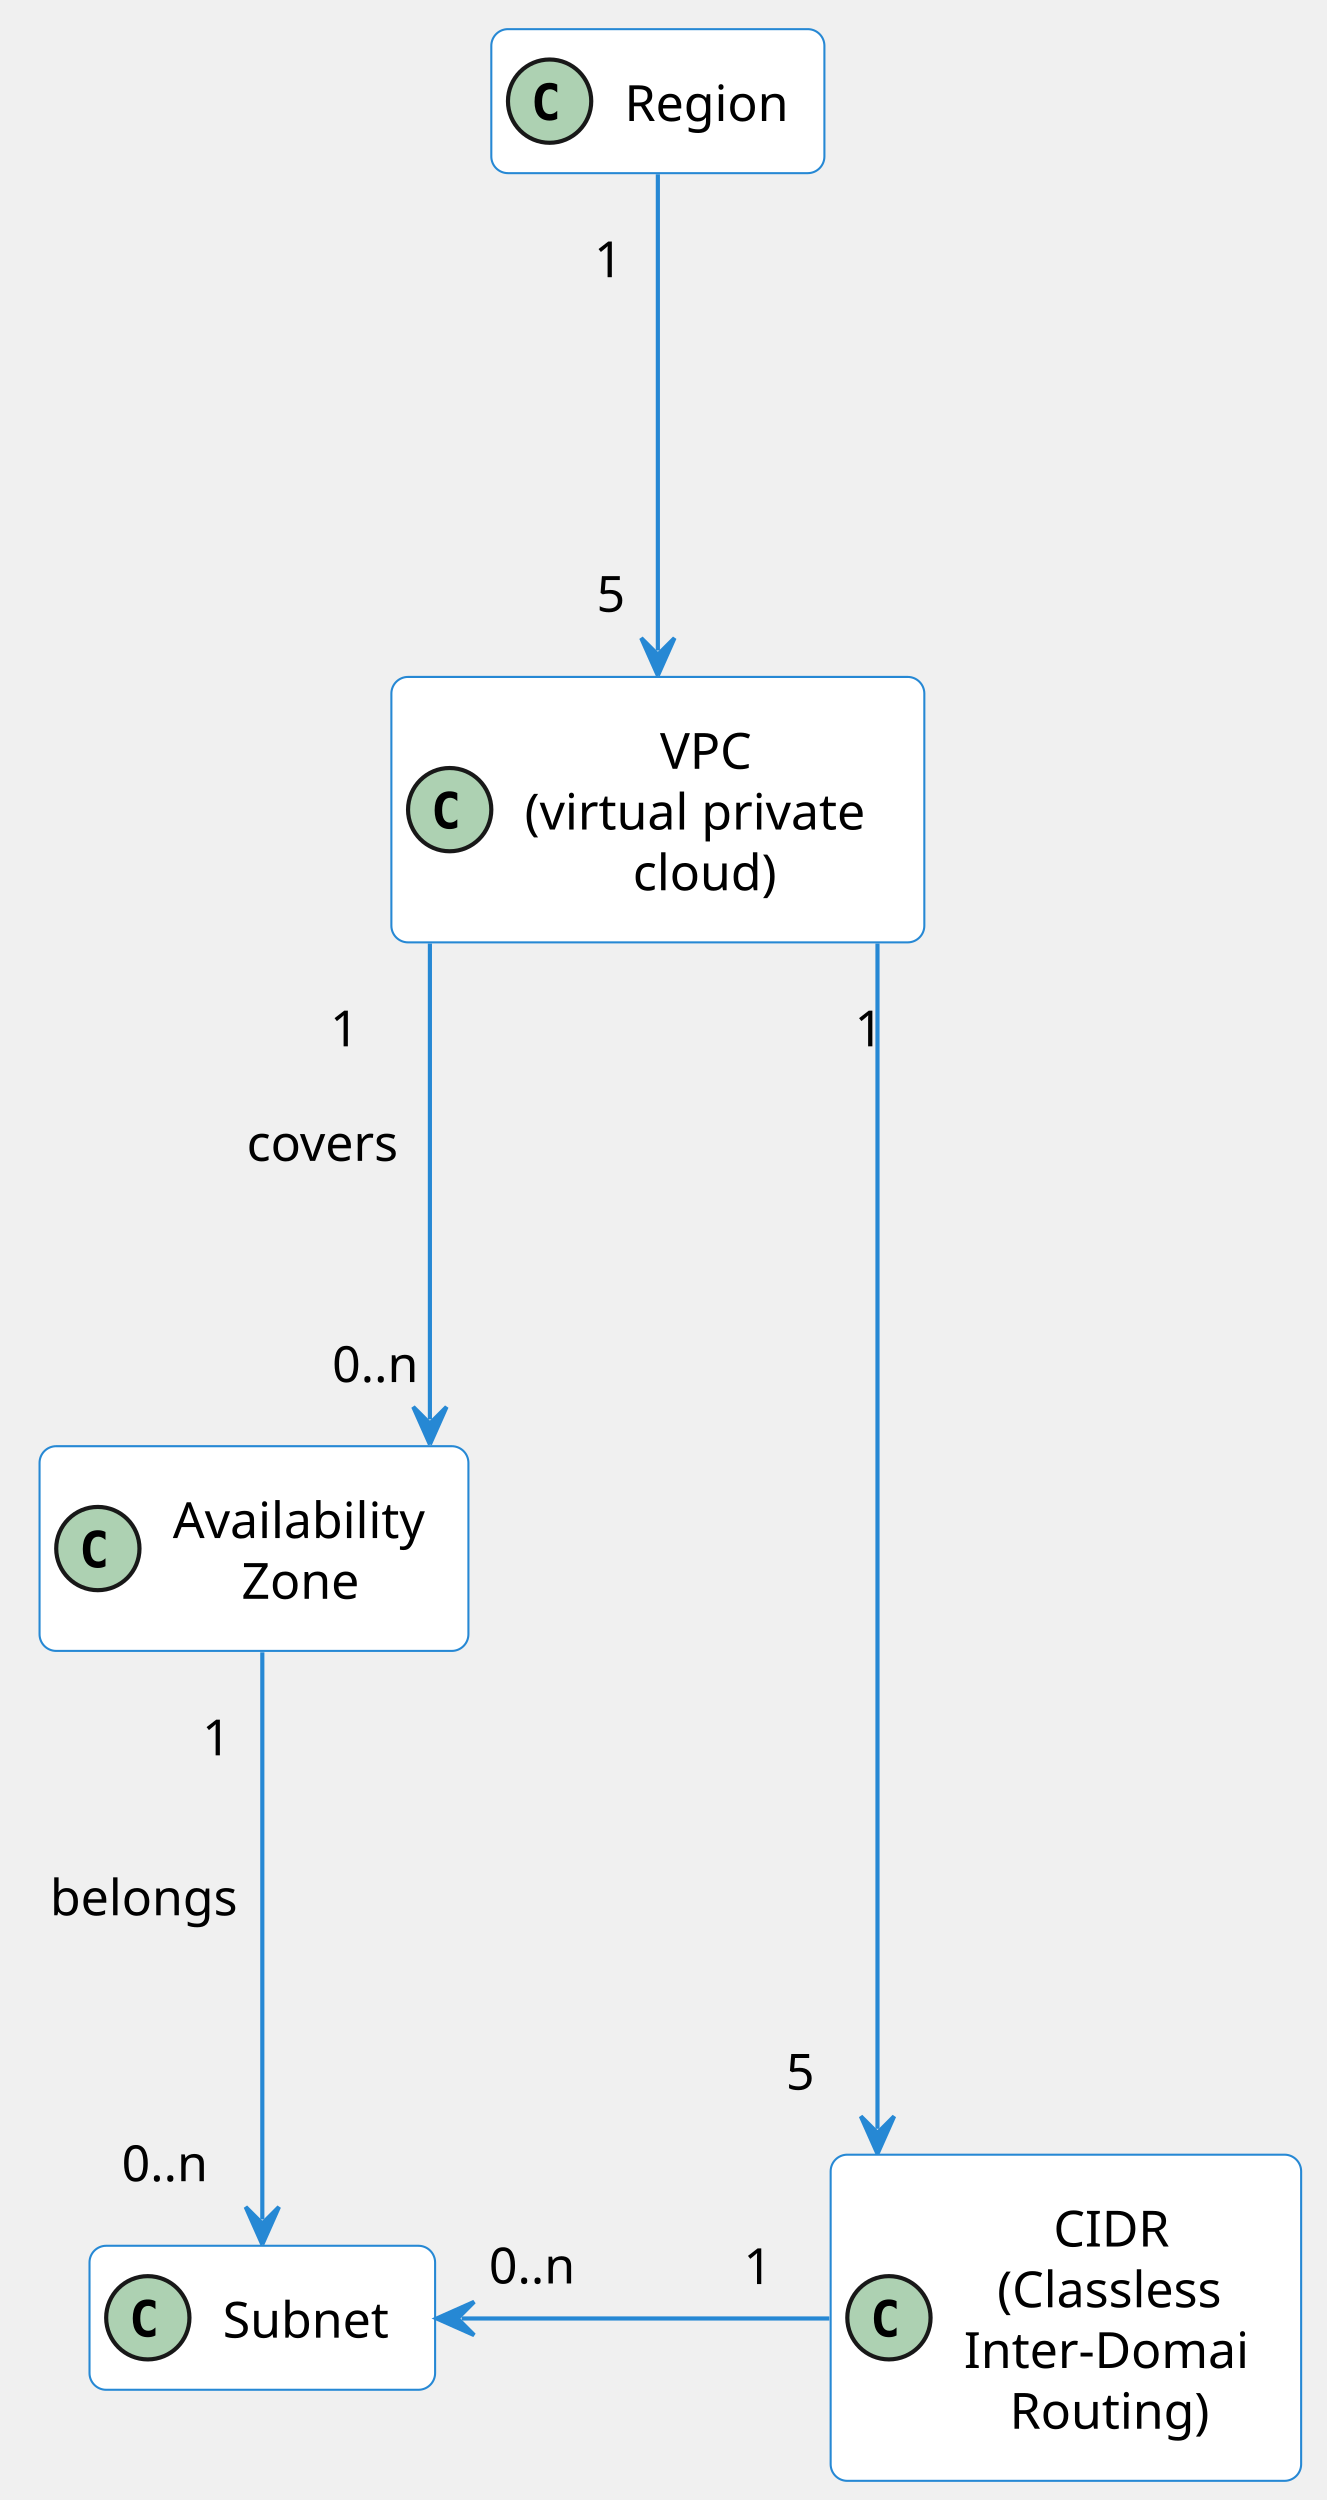
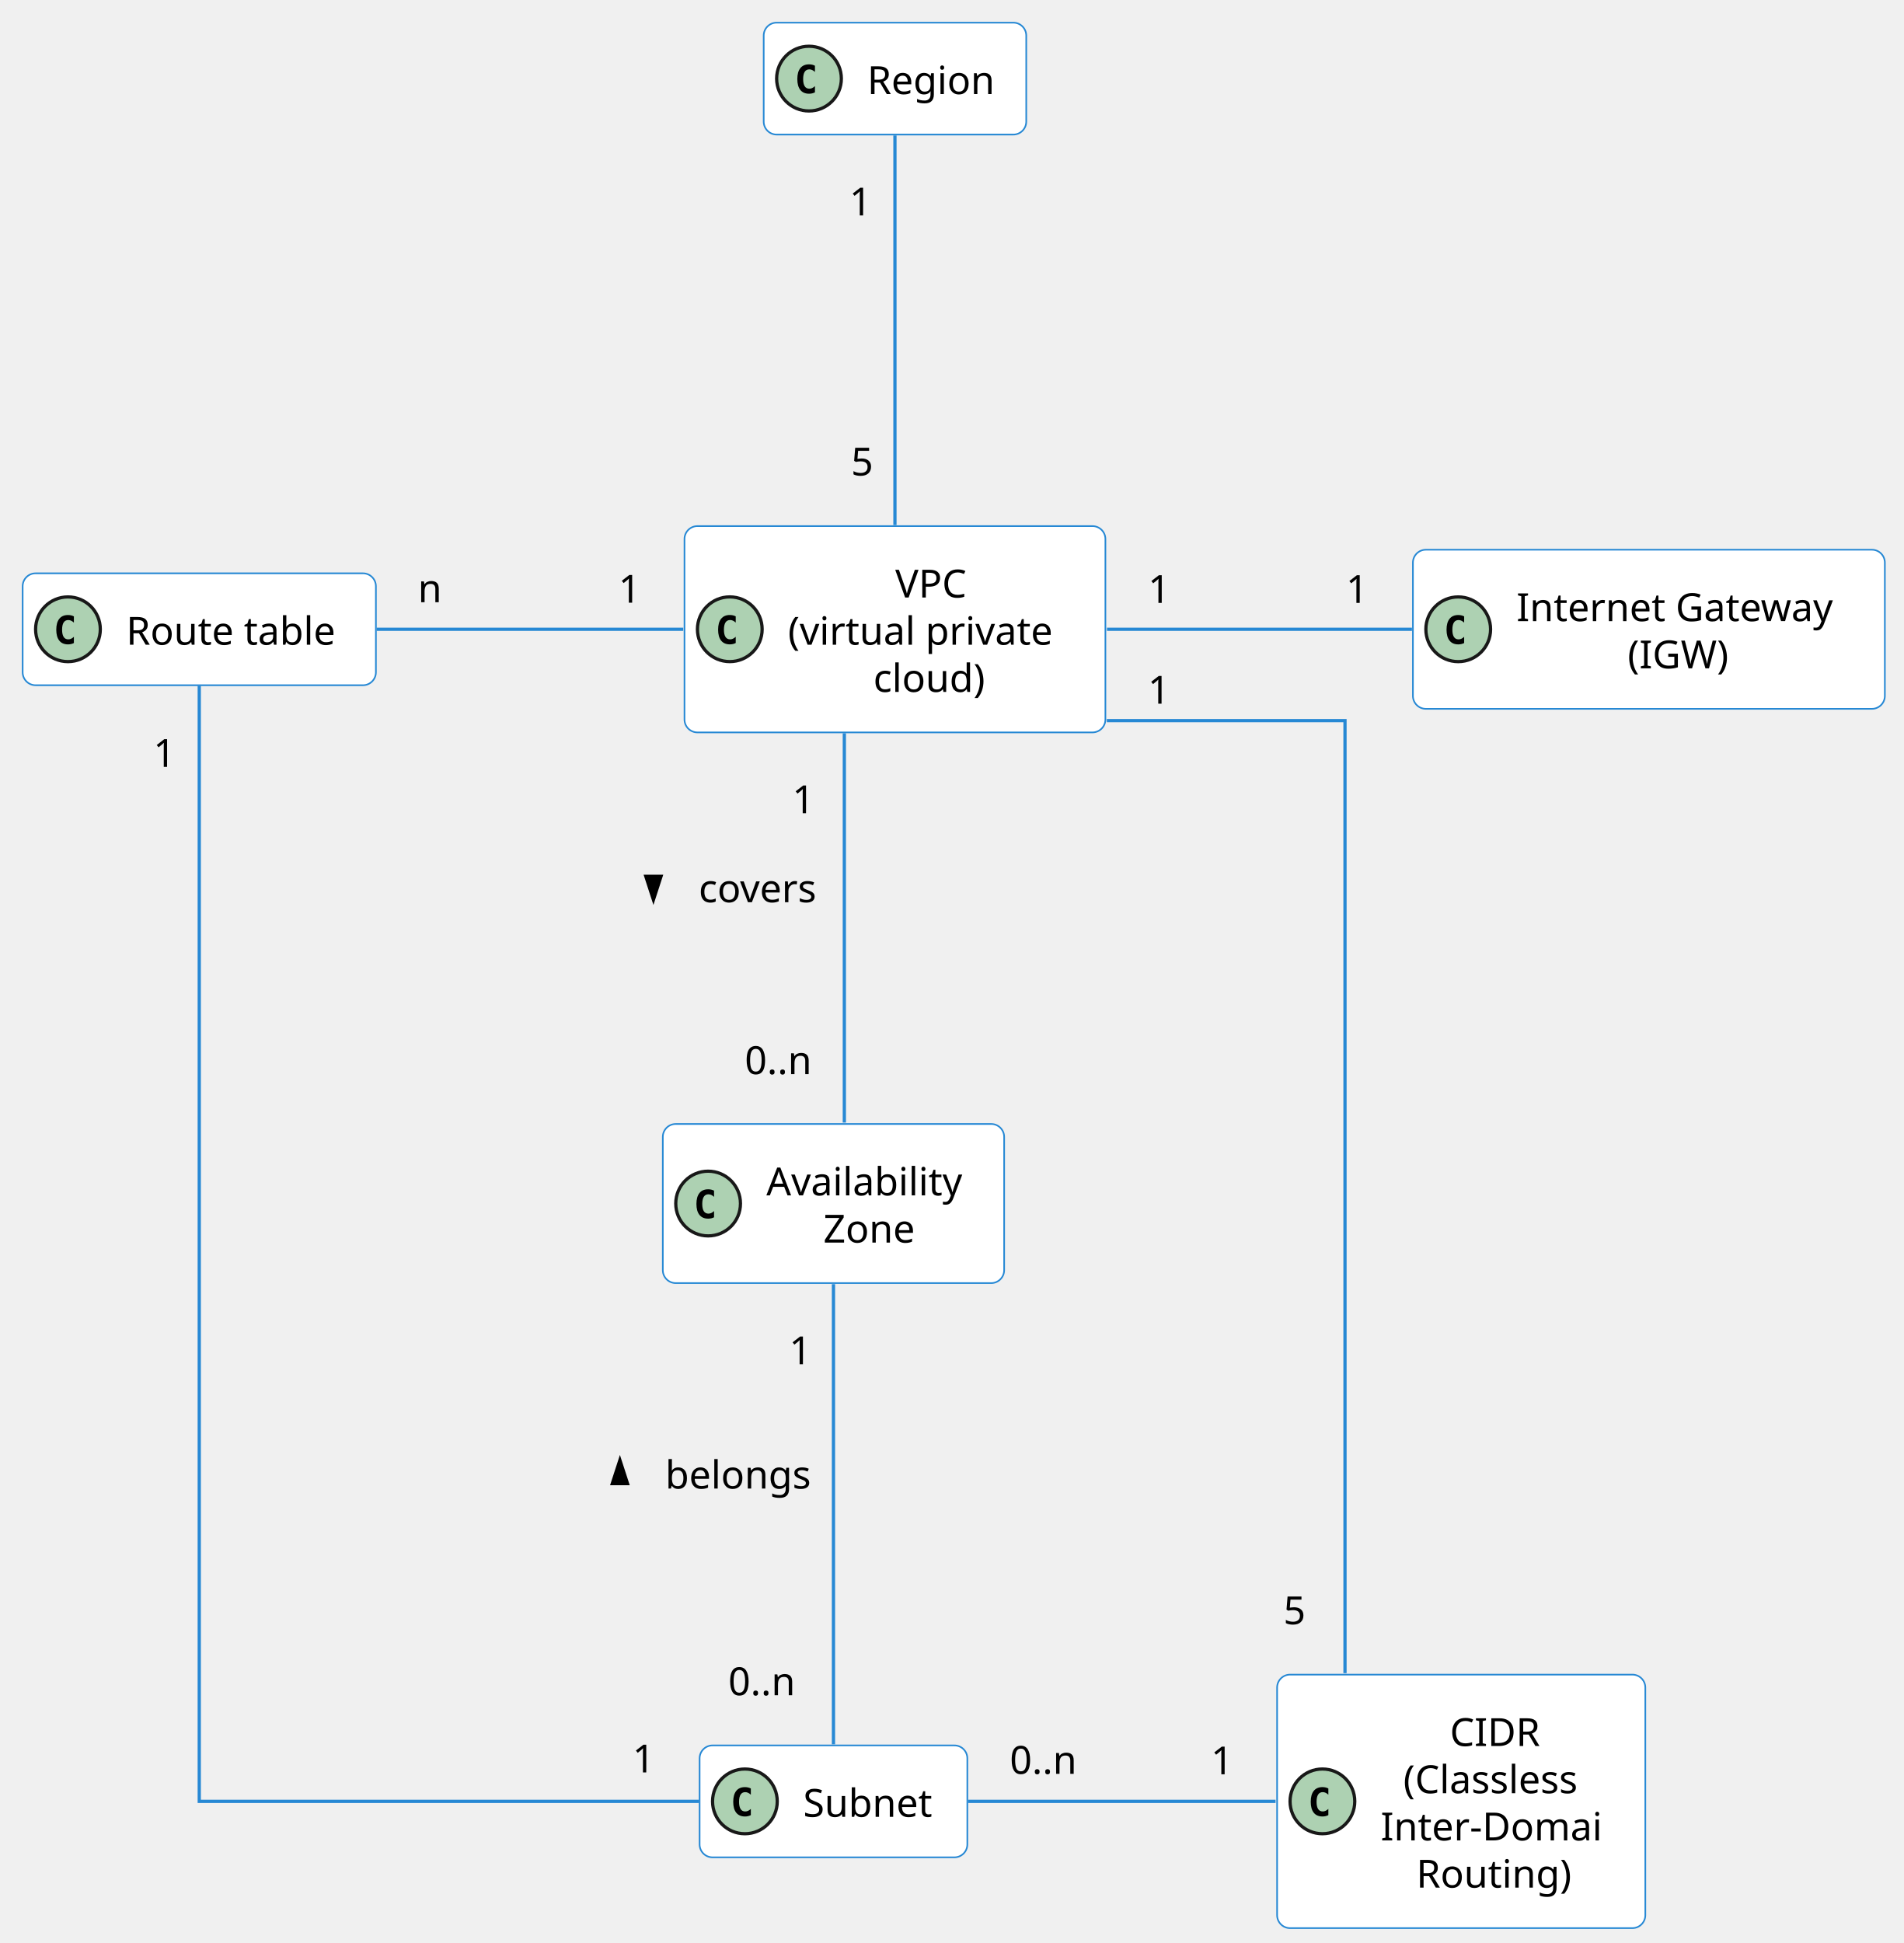
- <svg xmlns="http://www.w3.org/2000/svg" contentStyleType="text/css" height="688" preserveAspectRatio="none" style="background:#FFFFFF" width="365" zoomAndPan="magnify">
-   <style>.B{fill:#000}.C{font-family:Verdana}.D{font-size:13.75px}.E{stroke:#2688d4}.F{stroke-width:1.146}.G{stroke-width:.573}.H{fill:#add1b2}.I{stroke:#181818}.J{fill:#2688d4}</style>
-   <rect fill="#fff" height="73.049" rx="4.583" width="146.667" x="107.708" y="186.29" class="E G" />
-   <circle cx="123.75" cy="222.814" r="11.458" class="F H I" />
-   <path d="M125.851 227.682q-.47.242-.987.362-.517.121-1.088.121-2.028 0-3.095-1.336-1.067-1.336-1.067-3.86 0-2.531 1.067-3.867 1.068-1.336 3.095-1.336.571 0 1.094.121.524.121.98.363v2.202q-.51-.47-.99-.688-.48-.218-.99-.218-1.088 0-1.642.863-.554.863-.554 2.561 0 1.692.554 2.555.554.863 1.642.863.51 0 .99-.218.48-.218.99-.688z" />
-   <text lengthAdjust="spacing" textLength="26.354" x="181.615" y="211.572" class="B C D">VPC</text>
-   <text lengthAdjust="spacing" textLength="100.833" x="144.375" y="228.283" class="B C D">(virtual private</text>
-   <text lengthAdjust="spacing" textLength="41.25" x="174.167" y="244.993" class="B C D">cloud)</text>
-   <rect fill="#fff" height="89.76" rx="4.583" width="129.479" x="228.594" y="592.969" class="E G" />
-   <circle cx="244.635" cy="637.849" r="11.458" class="F H I" />
-   <path d="M246.737 642.716q-.47.242-.987.362-.517.121-1.088.121-2.028 0-3.095-1.336-1.068-1.336-1.068-3.861 0-2.531 1.068-3.867 1.067-1.336 3.095-1.336.571 0 1.094.121.524.121.98.363v2.202q-.51-.47-.99-.688-.48-.218-.99-.218-1.088 0-1.642.863-.554.863-.554 2.561 0 1.692.554 2.555.554.863 1.642.863.51 0 .99-.218.48-.218.99-.688z" />
-   <text lengthAdjust="spacing" textLength="34.375" x="289.896" y="618.251" class="B C D">CIDR</text>
-   <text lengthAdjust="spacing" textLength="65.312" x="274.427" y="634.962" class="B C D">(Classless</text>
-   <text lengthAdjust="spacing" textLength="83.646" x="265.26" y="651.673" class="B C D">Inter-Domai</text>
-   <text lengthAdjust="spacing" textLength="58.438" x="277.865" y="668.383" class="B C D">Routing)</text>
-   <rect fill="#fff" height="56.338" rx="4.583" width="118.021" x="10.885" y="397.994" class="E G" />
-   <circle cx="26.927" cy="426.163" r="11.458" class="F H I" />
-   <path d="M29.029 431.031q-.47.242-.987.362-.517.121-1.088.121-2.027 0-3.095-1.336-1.067-1.336-1.067-3.861 0-2.531 1.067-3.867 1.068-1.336 3.095-1.336.571 0 1.094.121.524.121.98.363v2.202q-.51-.47-.99-.688-.48-.218-.99-.218-1.088 0-1.641.863-.554.863-.554 2.561 0 1.692.554 2.555.554.863 1.641.863.51 0 .99-.218.48-.218.99-.688z" />
-   <text lengthAdjust="spacing" textLength="72.188" x="47.552" y="423.276" class="B C D">Availability</text>
-   <text lengthAdjust="spacing" textLength="34.375" x="66.458" y="439.987" class="B C D">Zone</text>
-   <rect fill="#fff" height="39.628" rx="4.583" width="91.667" x="135.208" y="8.021" class="E G" />
-   <circle cx="151.25" cy="27.835" r="11.458" class="F H I" />
-   <path d="M153.351 32.702q-.47.242-.987.363-.517.121-1.088.121-2.028 0-3.095-1.336-1.068-1.336-1.068-3.86 0-2.531 1.068-3.867 1.067-1.336 3.095-1.336.571 0 1.094.121.524.121.98.363v2.202q-.51-.47-.99-.688-.48-.218-.99-.218-1.088 0-1.642.863-.554.863-.554 2.561 0 1.692.554 2.555.554.863 1.642.863.51 0 .99-.218.48-.218.99-.688z" />
-   <text lengthAdjust="spacing" textLength="45.833" x="171.875" y="33.303" class="B C D">Region</text>
-   <rect fill="#fff" height="39.628" rx="4.583" width="95.104" x="24.635" y="618.04" class="E G" />
-   <circle cx="40.677" cy="637.853" r="11.458" class="F H I" />
-   <path d="M42.779 642.721q-.47.242-.987.362-.517.121-1.088.121-2.027 0-3.095-1.336-1.068-1.336-1.068-3.861 0-2.531 1.068-3.867 1.068-1.336 3.095-1.336.571 0 1.094.121.524.121.98.363v2.202q-.51-.47-.99-.688-.48-.218-.99-.218-1.088 0-1.642.863-.554.863-.554 2.561 0 1.692.554 2.555.554.863 1.642.863.51 0 .99-.218.48-.218.99-.688z" />
-   <text lengthAdjust="spacing" textLength="49.271" x="61.302" y="643.322" class="B C D">Subnet</text>
-   <g class="E F">
-     <path d="M181.042 47.965v131.06" fill="none" />
-     <use href="#B" class="J" />
+ <svg xmlns="http://www.w3.org/2000/svg" contentStyleType="text/css" height="688.646px" preserveAspectRatio="none" style="width:674px;height:688px;background:#FFFFFF;" version="1.1" viewBox="0 0 674 688" width="674.896px" zoomAndPan="magnify">
+   <defs />
+   <g>
+     <g id="elem_VPC">
+       <rect codeLine="8" fill="#FFFFFF" height="73.049" id="VPC" rx="4.583" ry="4.583" style="stroke:#2688D4;stroke-width:0.573;" width="149.052" x="242.39" y="186.29" />
+       <ellipse cx="258.431" cy="222.814" fill="#ADD1B2" rx="11.458" ry="11.458" style="stroke:#181818;stroke-width:1.146;" />
+       <path d="M260.533,227.682 Q260.063,227.923 259.546,228.044 Q259.029,228.165 258.458,228.165 Q256.43,228.165 255.363,226.829 Q254.296,225.493 254.296,222.969 Q254.296,220.437 255.363,219.101 Q256.43,217.765 258.458,217.765 Q259.029,217.765 259.553,217.886 Q260.076,218.007 260.533,218.249 L260.533,220.451 Q260.022,219.981 259.542,219.763 Q259.062,219.544 258.552,219.544 Q257.464,219.544 256.911,220.407 Q256.357,221.27 256.357,222.969 Q256.357,224.661 256.911,225.523 Q257.464,226.386 258.552,226.386 Q259.062,226.386 259.542,226.168 Q260.022,225.95 260.533,225.48 Z " fill="#000000" />
+       <text fill="#000000" font-family="Verdana" font-size="13.75" lengthAdjust="spacing" textLength="27.292" x="317.02" y="211.572">VPC</text>
+       <text fill="#000000" font-family="Verdana" font-size="13.75" lengthAdjust="spacing" textLength="103.219" x="279.056" y="228.283">(virtual private</text>
+       <text fill="#000000" font-family="Verdana" font-size="13.75" lengthAdjust="spacing" textLength="42.794" x="309.269" y="244.993">cloud)</text>
+     </g>
+     <g id="elem_CIDR">
+       <rect codeLine="11" fill="#FFFFFF" height="89.76" id="CIDR" rx="4.583" ry="4.583" style="stroke:#2688D4;stroke-width:0.573;" width="130.388" x="452.249" y="592.969" />
+       <ellipse cx="468.291" cy="637.849" fill="#ADD1B2" rx="11.458" ry="11.458" style="stroke:#181818;stroke-width:1.146;" />
+       <path d="M470.392,642.716 Q469.922,642.958 469.405,643.079 Q468.888,643.2 468.317,643.2 Q466.29,643.2 465.222,641.864 Q464.155,640.528 464.155,638.003 Q464.155,635.472 465.222,634.136 Q466.29,632.8 468.317,632.8 Q468.888,632.8 469.412,632.921 Q469.935,633.042 470.392,633.283 L470.392,635.485 Q469.882,635.015 469.402,634.797 Q468.922,634.579 468.411,634.579 Q467.324,634.579 466.77,635.442 Q466.216,636.304 466.216,638.003 Q466.216,639.695 466.77,640.558 Q467.324,641.42 468.411,641.42 Q468.922,641.42 469.402,641.202 Q469.882,640.984 470.392,640.514 Z " fill="#000000" />
+       <text fill="#000000" font-family="Verdana" font-size="13.75" lengthAdjust="spacing" textLength="35.543" x="513.421" y="618.251">CIDR</text>
+       <text fill="#000000" font-family="Verdana" font-size="13.75" lengthAdjust="spacing" textLength="68.495" x="496.945" y="634.962">(Classless</text>
+       <text fill="#000000" font-family="Verdana" font-size="13.75" lengthAdjust="spacing" textLength="84.554" x="488.916" y="651.673">Inter-Domai</text>
+       <text fill="#000000" font-family="Verdana" font-size="13.75" lengthAdjust="spacing" textLength="59.31" x="501.538" y="668.383">Routing)</text>
+     </g>
+     <g id="elem_AvZone">
+       <rect codeLine="14" fill="#FFFFFF" height="56.338" id="AvZone" rx="4.583" ry="4.583" style="stroke:#2688D4;stroke-width:0.573;" width="120.874" x="234.713" y="397.994" />
+       <ellipse cx="250.754" cy="426.163" fill="#ADD1B2" rx="11.458" ry="11.458" style="stroke:#181818;stroke-width:1.146;" />
+       <path d="M252.856,431.031 Q252.386,431.272 251.869,431.393 Q251.352,431.514 250.781,431.514 Q248.753,431.514 247.686,430.178 Q246.618,428.842 246.618,426.317 Q246.618,423.786 247.686,422.45 Q248.753,421.114 250.781,421.114 Q251.352,421.114 251.875,421.235 Q252.399,421.356 252.856,421.598 L252.856,423.8 Q252.345,423.33 251.865,423.111 Q251.385,422.893 250.875,422.893 Q249.787,422.893 249.233,423.756 Q248.68,424.619 248.68,426.317 Q248.68,428.009 249.233,428.872 Q249.787,429.735 250.875,429.735 Q251.385,429.735 251.865,429.517 Q252.345,429.298 252.856,428.828 Z " fill="#000000" />
+       <text fill="#000000" font-family="Verdana" font-size="13.75" lengthAdjust="spacing" textLength="75.041" x="271.379" y="423.276">Availability</text>
+       <text fill="#000000" font-family="Verdana" font-size="13.75" lengthAdjust="spacing" textLength="34.657" x="291.571" y="439.987">Zone</text>
+     </g>
+     <g id="elem_igw">
+       <rect codeLine="17" fill="#FFFFFF" height="56.338" id="igw" rx="4.583" ry="4.583" style="stroke:#2688D4;stroke-width:0.573;" width="167.119" x="500.34" y="194.654" />
+       <ellipse cx="516.381" cy="222.823" fill="#ADD1B2" rx="11.458" ry="11.458" style="stroke:#181818;stroke-width:1.146;" />
+       <path d="M518.483,227.691 Q518.013,227.933 517.496,228.053 Q516.979,228.174 516.408,228.174 Q514.38,228.174 513.313,226.838 Q512.245,225.502 512.245,222.978 Q512.245,220.447 513.313,219.111 Q514.38,217.774 516.408,217.774 Q516.979,217.774 517.503,217.895 Q518.026,218.016 518.483,218.258 L518.483,220.46 Q517.972,219.99 517.492,219.772 Q517.012,219.554 516.502,219.554 Q515.414,219.554 514.861,220.416 Q514.307,221.279 514.307,222.978 Q514.307,224.67 514.861,225.532 Q515.414,226.395 516.502,226.395 Q517.012,226.395 517.492,226.177 Q517.972,225.959 518.483,225.489 Z " fill="#000000" />
+       <text fill="#000000" font-family="Verdana" font-size="13.75" lengthAdjust="spacing" textLength="121.286" x="537.006" y="219.936">Internet Gateway</text>
+       <text fill="#000000" font-family="Verdana" font-size="13.75" lengthAdjust="spacing" textLength="42.532" x="576.383" y="236.647">(IGW)</text>
+     </g>
+     <g id="elem_rt">
+       <rect codeLine="20" fill="#FFFFFF" height="39.627" id="rt" rx="4.583" ry="4.583" style="stroke:#2688D4;stroke-width:0.573;" width="125.091" x="8.021" y="203.007" />
+       <ellipse cx="24.062" cy="222.821" fill="#ADD1B2" rx="11.458" ry="11.458" style="stroke:#181818;stroke-width:1.146;" />
+       <path d="M26.164,227.689 Q25.694,227.93 25.177,228.051 Q24.66,228.172 24.089,228.172 Q22.062,228.172 20.994,226.836 Q19.927,225.5 19.927,222.976 Q19.927,220.444 20.994,219.108 Q22.062,217.772 24.089,217.772 Q24.66,217.772 25.184,217.893 Q25.707,218.014 26.164,218.256 L26.164,220.458 Q25.654,219.988 25.174,219.77 Q24.694,219.551 24.183,219.551 Q23.096,219.551 22.542,220.414 Q21.988,221.277 21.988,222.976 Q21.988,224.667 22.542,225.53 Q23.096,226.393 24.183,226.393 Q24.694,226.393 25.174,226.175 Q25.654,225.956 26.164,225.486 Z " fill="#000000" />
+       <text fill="#000000" font-family="Verdana" font-size="13.75" lengthAdjust="spacing" textLength="79.257" x="44.688" y="228.29">Route table</text>
+     </g>
+     <g id="elem_Region">
+       <rect fill="#FFFFFF" height="39.627" id="Region" rx="4.583" ry="4.583" style="stroke:#2688D4;stroke-width:0.573;" width="92.971" x="270.44" y="8.021" />
+       <ellipse cx="286.481" cy="27.835" fill="#ADD1B2" rx="11.458" ry="11.458" style="stroke:#181818;stroke-width:1.146;" />
+       <path d="M288.583,32.702 Q288.113,32.944 287.596,33.065 Q287.079,33.185 286.508,33.185 Q284.481,33.185 283.413,31.849 Q282.346,30.513 282.346,27.989 Q282.346,25.458 283.413,24.122 Q284.481,22.786 286.508,22.786 Q287.079,22.786 287.603,22.907 Q288.126,23.027 288.583,23.269 L288.583,25.471 Q288.072,25.001 287.592,24.783 Q287.112,24.565 286.602,24.565 Q285.514,24.565 284.961,25.428 Q284.407,26.29 284.407,27.989 Q284.407,29.681 284.961,30.544 Q285.514,31.406 286.602,31.406 Q287.112,31.406 287.592,31.188 Q288.072,30.97 288.583,30.5 Z " fill="#000000" />
+       <text fill="#000000" font-family="Verdana" font-size="13.75" lengthAdjust="spacing" textLength="47.138" x="307.106" y="33.303">Region</text>
+     </g>
+     <g id="elem_Subnet">
+       <rect fill="#FFFFFF" height="39.627" id="Subnet" rx="4.583" ry="4.583" style="stroke:#2688D4;stroke-width:0.573;" width="94.811" x="247.741" y="618.04" />
+       <ellipse cx="263.782" cy="637.853" fill="#ADD1B2" rx="11.458" ry="11.458" style="stroke:#181818;stroke-width:1.146;" />
+       <path d="M265.884,642.721 Q265.414,642.963 264.897,643.083 Q264.38,643.204 263.809,643.204 Q261.782,643.204 260.714,641.868 Q259.647,640.532 259.647,638.008 Q259.647,635.477 260.714,634.141 Q261.782,632.804 263.809,632.804 Q264.38,632.804 264.904,632.925 Q265.427,633.046 265.884,633.288 L265.884,635.49 Q265.373,635.02 264.893,634.802 Q264.413,634.584 263.903,634.584 Q262.815,634.584 262.262,635.446 Q261.708,636.309 261.708,638.008 Q261.708,639.7 262.262,640.562 Q262.815,641.425 263.903,641.425 Q264.413,641.425 264.893,641.207 Q265.373,640.989 265.884,640.519 Z " fill="#000000" />
+       <text fill="#000000" font-family="Verdana" font-size="13.75" lengthAdjust="spacing" textLength="48.978" x="284.407" y="643.322">Subnet</text>
+     </g>
+     <g id="link_Region_VPC">
+       <path codeLine="23" d="M316.915,47.965 C316.915,80.46 316.915,144.971 316.915,185.9 " fill="none" id="Region-VPC" style="stroke:#2688D4;stroke-width:1.146;" />
+       <text fill="#000000" font-family="Verdana" font-size="13.75" lengthAdjust="spacing" textLength="8.742" x="300.758" y="76.285">1</text>
+       <text fill="#000000" font-family="Verdana" font-size="13.75" lengthAdjust="spacing" textLength="8.742" x="301.376" y="168.359">5</text>
+     </g>
+     <g id="link_VPC_CIDR">
+       <path codeLine="24" d="M391.944,255.166 C433.274,255.166 476.288,255.166 476.288,255.166 C476.288,255.166 476.288,491.081 476.288,592.453 " fill="none" id="VPC-CIDR" style="stroke:#2688D4;stroke-width:1.146;" />
+       <text fill="#000000" font-family="Verdana" font-size="13.75" lengthAdjust="spacing" textLength="8.742" x="406.452" y="249.171">1</text>
+       <text fill="#000000" font-family="Verdana" font-size="13.75" lengthAdjust="spacing" textLength="8.742" x="454.485" y="575.133">5</text>
+     </g>
+     <g id="link_Subnet_CIDR">
+       <path codeLine="25" d="M342.833,637.851 C374.607,637.851 416.762,637.851 451.699,637.851 " fill="none" id="Subnet-CIDR" style="stroke:#2688D4;stroke-width:1.146;" />
+       <text fill="#000000" font-family="Verdana" font-size="13.75" lengthAdjust="spacing" textLength="27.446" x="357.584" y="628.101">0..n</text>
+       <text fill="#000000" font-family="Verdana" font-size="13.75" lengthAdjust="spacing" textLength="8.742" x="428.793" y="628.269">1</text>
+     </g>
+     <g id="link_VPC_AvZone">
+       <path codeLine="26" d="M298.994,259.646 C298.994,299.246 298.994,361.361 298.994,397.49 " fill="none" id="VPC-AvZone" style="stroke:#2688D4;stroke-width:1.146;" />
+       <polygon fill="#000000" points="231.39,318.59,234.084,310.298,228.696,310.298,231.39,318.59" style="stroke:#000000;stroke-width:1.146;" />
+       <text fill="#000000" font-family="Verdana" font-size="13.75" lengthAdjust="spacing" textLength="44.869" x="247.431" y="319.475">covers</text>
+       <text fill="#000000" font-family="Verdana" font-size="13.75" lengthAdjust="spacing" textLength="8.742" x="280.551" y="287.95">1</text>
+       <text fill="#000000" font-family="Verdana" font-size="13.75" lengthAdjust="spacing" textLength="27.446" x="263.735" y="380.336">0..n</text>
+     </g>
+     <g id="link_AvZone_Subnet">
+       <path codeLine="27" d="M295.144,454.712 C295.144,498.163 295.144,579.826 295.144,617.662 " fill="none" id="AvZone-Subnet" style="stroke:#2688D4;stroke-width:1.146;" />
+       <polygon fill="#000000" points="219.519,517.037,216.825,525.328,222.213,525.328,219.519,517.037" style="stroke:#000000;stroke-width:1.146;" />
+       <text fill="#000000" font-family="Verdana" font-size="13.75" lengthAdjust="spacing" textLength="53.308" x="235.56" y="527.088">belongs</text>
+       <text fill="#000000" font-family="Verdana" font-size="13.75" lengthAdjust="spacing" textLength="8.742" x="279.458" y="483.059">1</text>
+       <text fill="#000000" font-family="Verdana" font-size="13.75" lengthAdjust="spacing" textLength="27.446" x="257.896" y="600.262">0..n</text>
+     </g>
+     <g id="link_VPC_igw">
+       <path codeLine="28" d="M392.001,222.819 C425.62,222.819 465.403,222.819 499.996,222.819 " fill="none" id="VPC-igw" style="stroke:#2688D4;stroke-width:1.146;" />
+       <text fill="#000000" font-family="Verdana" font-size="13.75" lengthAdjust="spacing" textLength="8.742" x="406.515" y="213.489">1</text>
+       <text fill="#000000" font-family="Verdana" font-size="13.75" lengthAdjust="spacing" textLength="8.742" x="476.626" y="213.488">1</text>
+     </g>
+     <g id="link_rt_VPC">
+       <path codeLine="29" d="M133.363,222.819 C166.444,222.819 207.235,222.819 241.954,222.819 " fill="none" id="rt-VPC" style="stroke:#2688D4;stroke-width:1.146;" />
+       <text fill="#000000" font-family="Verdana" font-size="13.75" lengthAdjust="spacing" textLength="8.701" x="147.975" y="213.237">n</text>
+       <text fill="#000000" font-family="Verdana" font-size="13.75" lengthAdjust="spacing" textLength="8.742" x="218.979" y="213.405">1</text>
+     </g>
+     <g id="link_rt_Subnet">
+       <path codeLine="30" d="M70.56,242.837 C70.56,325.738 70.56,637.851 70.56,637.851 C70.56,637.851 181.592,637.851 247.523,637.851 " fill="none" id="rt-Subnet" style="stroke:#2688D4;stroke-width:1.146;" />
+       <text fill="#000000" font-family="Verdana" font-size="13.75" lengthAdjust="spacing" textLength="8.742" x="54.288" y="271.554">1</text>
+       <text fill="#000000" font-family="Verdana" font-size="13.75" lengthAdjust="spacing" textLength="8.742" x="223.976" y="627.598">1</text>
+     </g>
  </g>
-   <text lengthAdjust="spacing" textLength="9.167" x="163.503" y="76.285" class="B C D">1</text>
-   <text lengthAdjust="spacing" textLength="9.167" x="164.18" y="168.359" class="B C D">5</text>
-   <g class="E F">
-     <path d="M241.484 259.646v326.196" fill="none" />
-     <use href="#B" x="60.442" y="406.817" class="J" />
-   </g>
-   <text lengthAdjust="spacing" textLength="9.167" x="235.205" y="287.95" class="B C D">1</text>
-   <text lengthAdjust="spacing" textLength="9.167" x="216.293" y="575.073" class="B C D">5</text>
-   <g class="E F">
-     <path d="M127.05 638.046h101.188" fill="none" />
-     <path d="M120.175 638.046l10.313 4.583-4.583-4.583 4.583-4.583-10.313 4.583z" class="J" />
-   </g>
-   <text lengthAdjust="spacing" textLength="27.5" x="134.548" y="628.405" class="B C D">0..n</text>
-   <text lengthAdjust="spacing" textLength="9.167" x="204.624" y="628.571" class="B C D">1</text>
-   <g class="E F">
-     <path d="M118.307 259.646v130.969" fill="none" />
-     <use href="#B" x="-62.735" y="211.59" class="J" />
-   </g>
-   <text lengthAdjust="spacing" textLength="43.542" x="67.891" y="319.475" class="B C D">covers</text>
-   <text lengthAdjust="spacing" textLength="9.167" x="90.857" y="287.95" class="B C D">1</text>
-   <text lengthAdjust="spacing" textLength="27.5" x="91.407" y="380.336" class="B C D">0..n</text>
-   <g class="E F">
-     <path d="M72.188 454.713v156.074" fill="none" />
-     <use href="#B" x="-108.854" y="431.762" class="J" />
-   </g>
-   <text lengthAdjust="spacing" textLength="51.562" x="13.75" y="527.088" class="B C D">belongs</text>
-   <text lengthAdjust="spacing" textLength="9.167" x="55.637" y="483.059" class="B C D">1</text>
-   <text lengthAdjust="spacing" textLength="27.5" x="33.48" y="600.262" class="B C D">0..n</text>
-   <defs>
-     <path id="B" d="M181.042 185.9l4.583-10.312-4.583 4.583-4.583-4.583 4.583 10.313z" />
-   </defs>
</svg>
